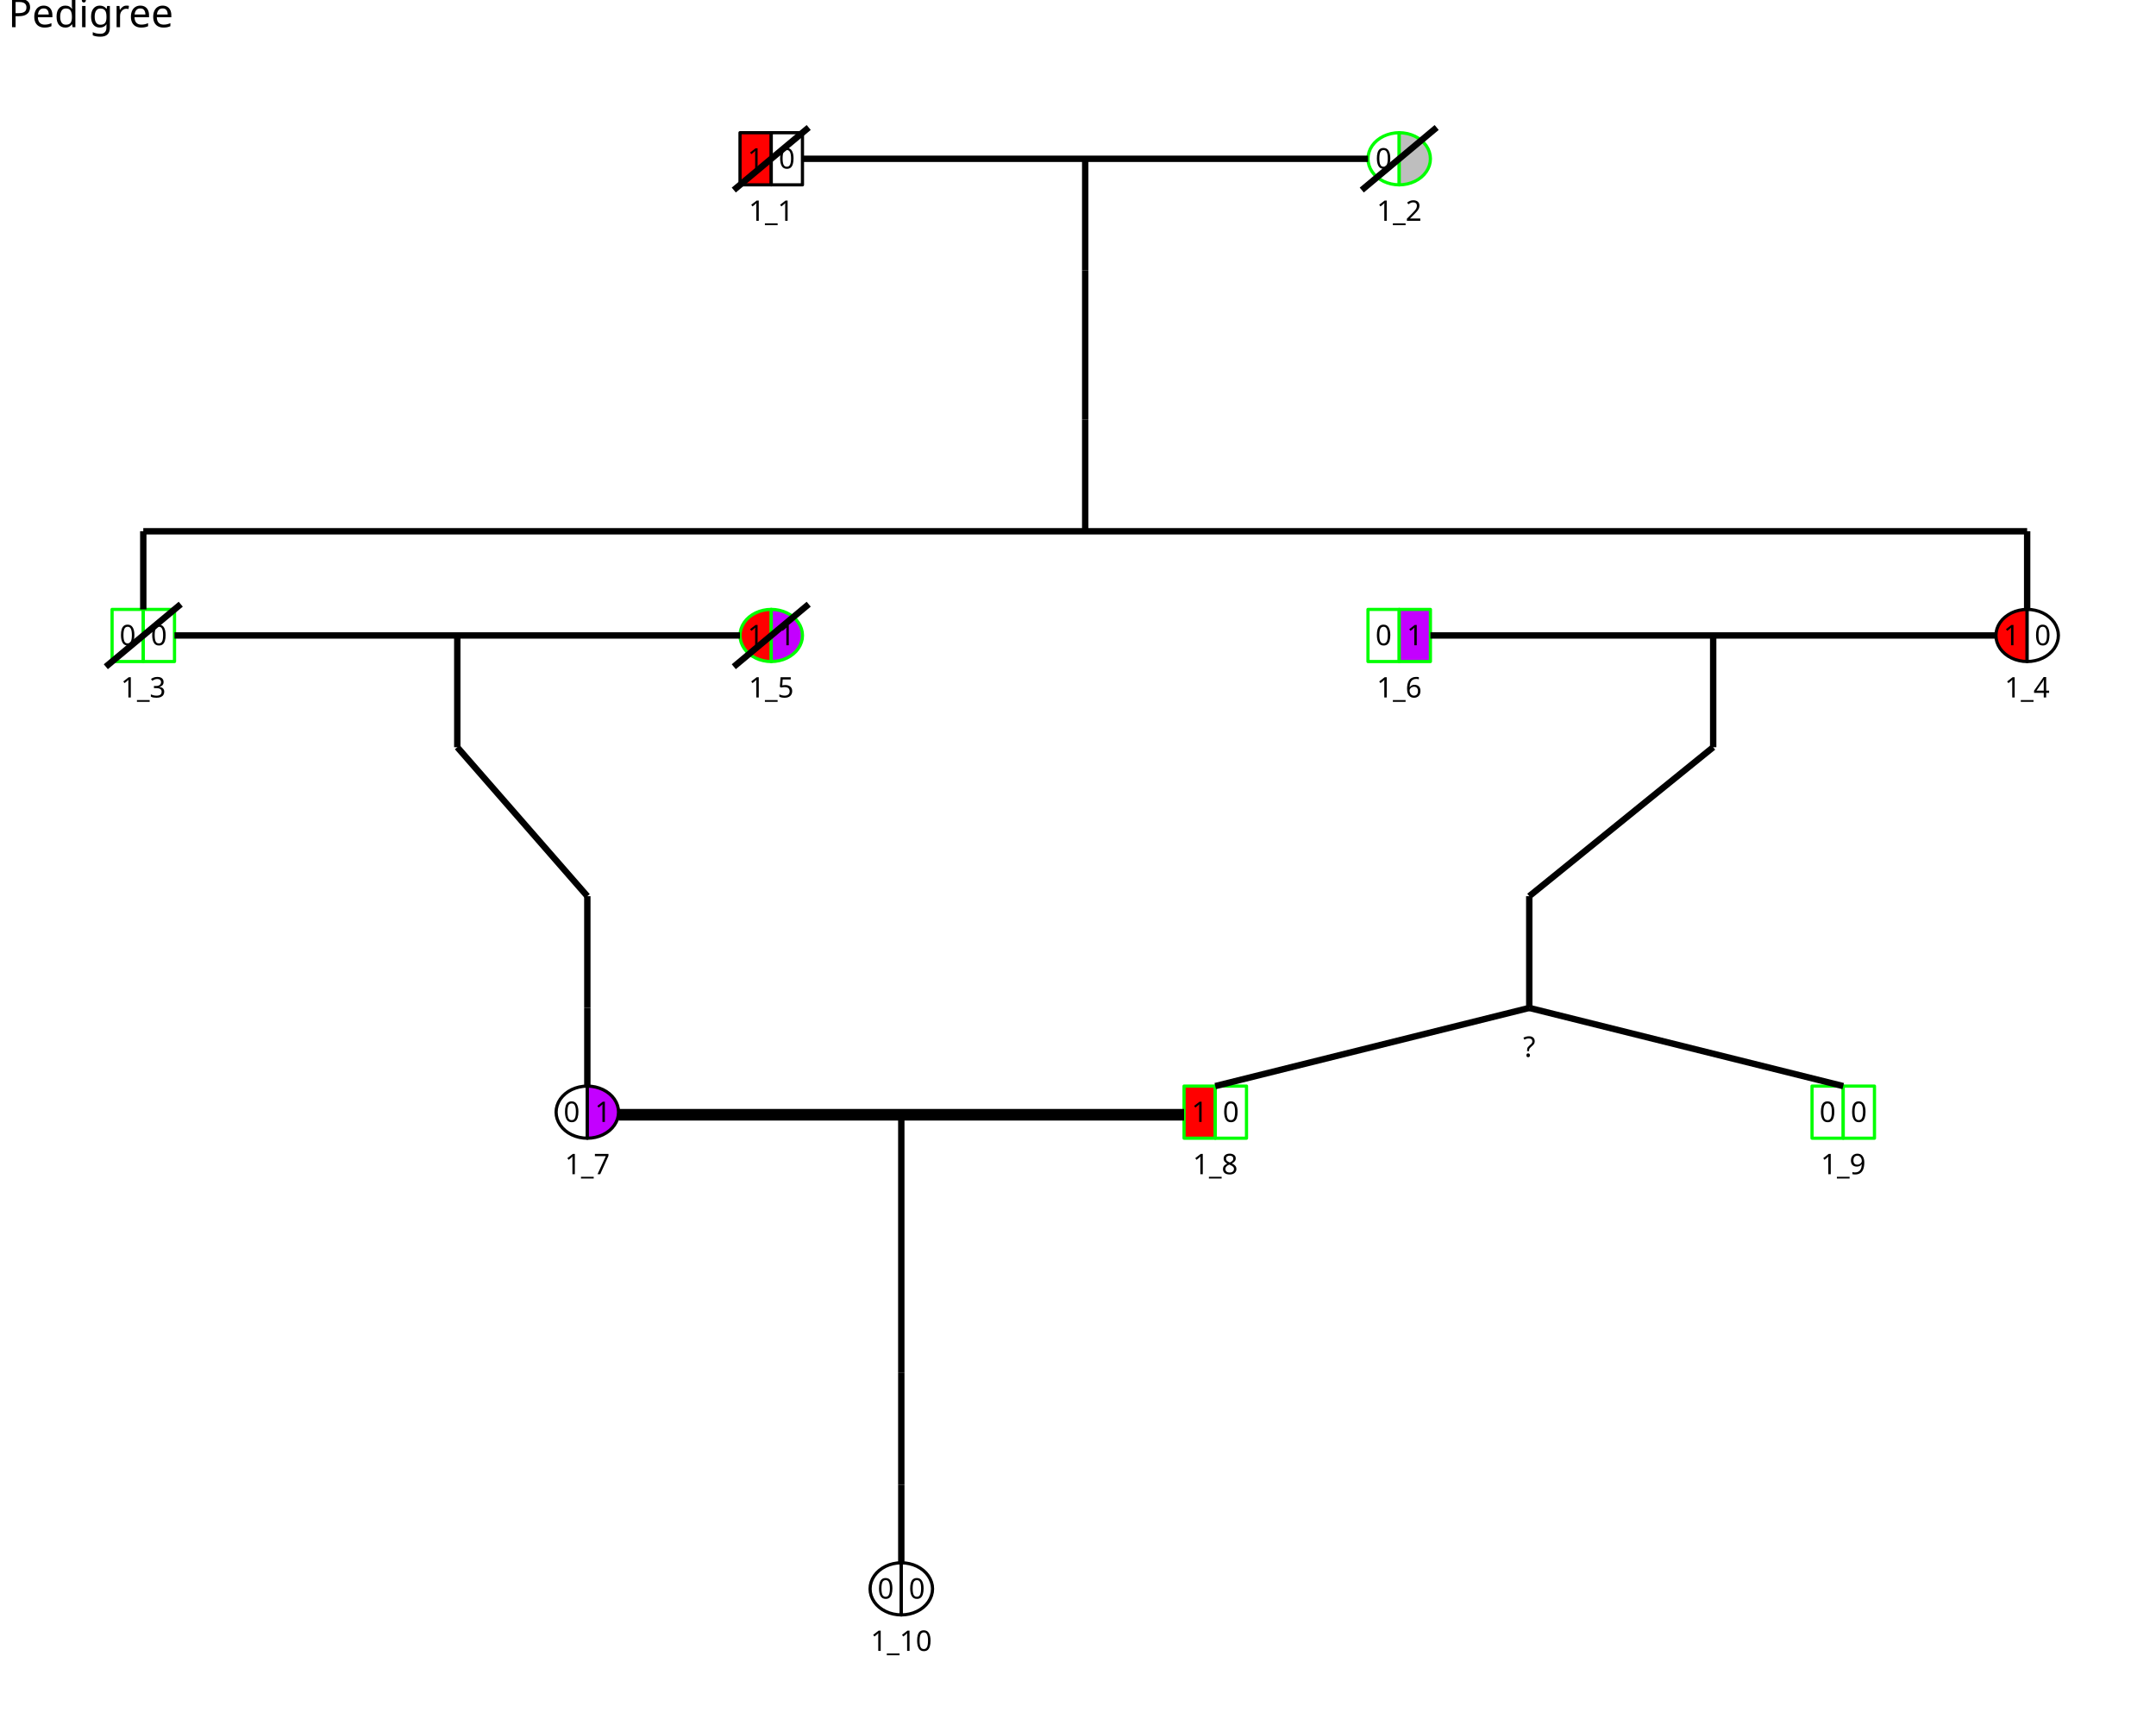
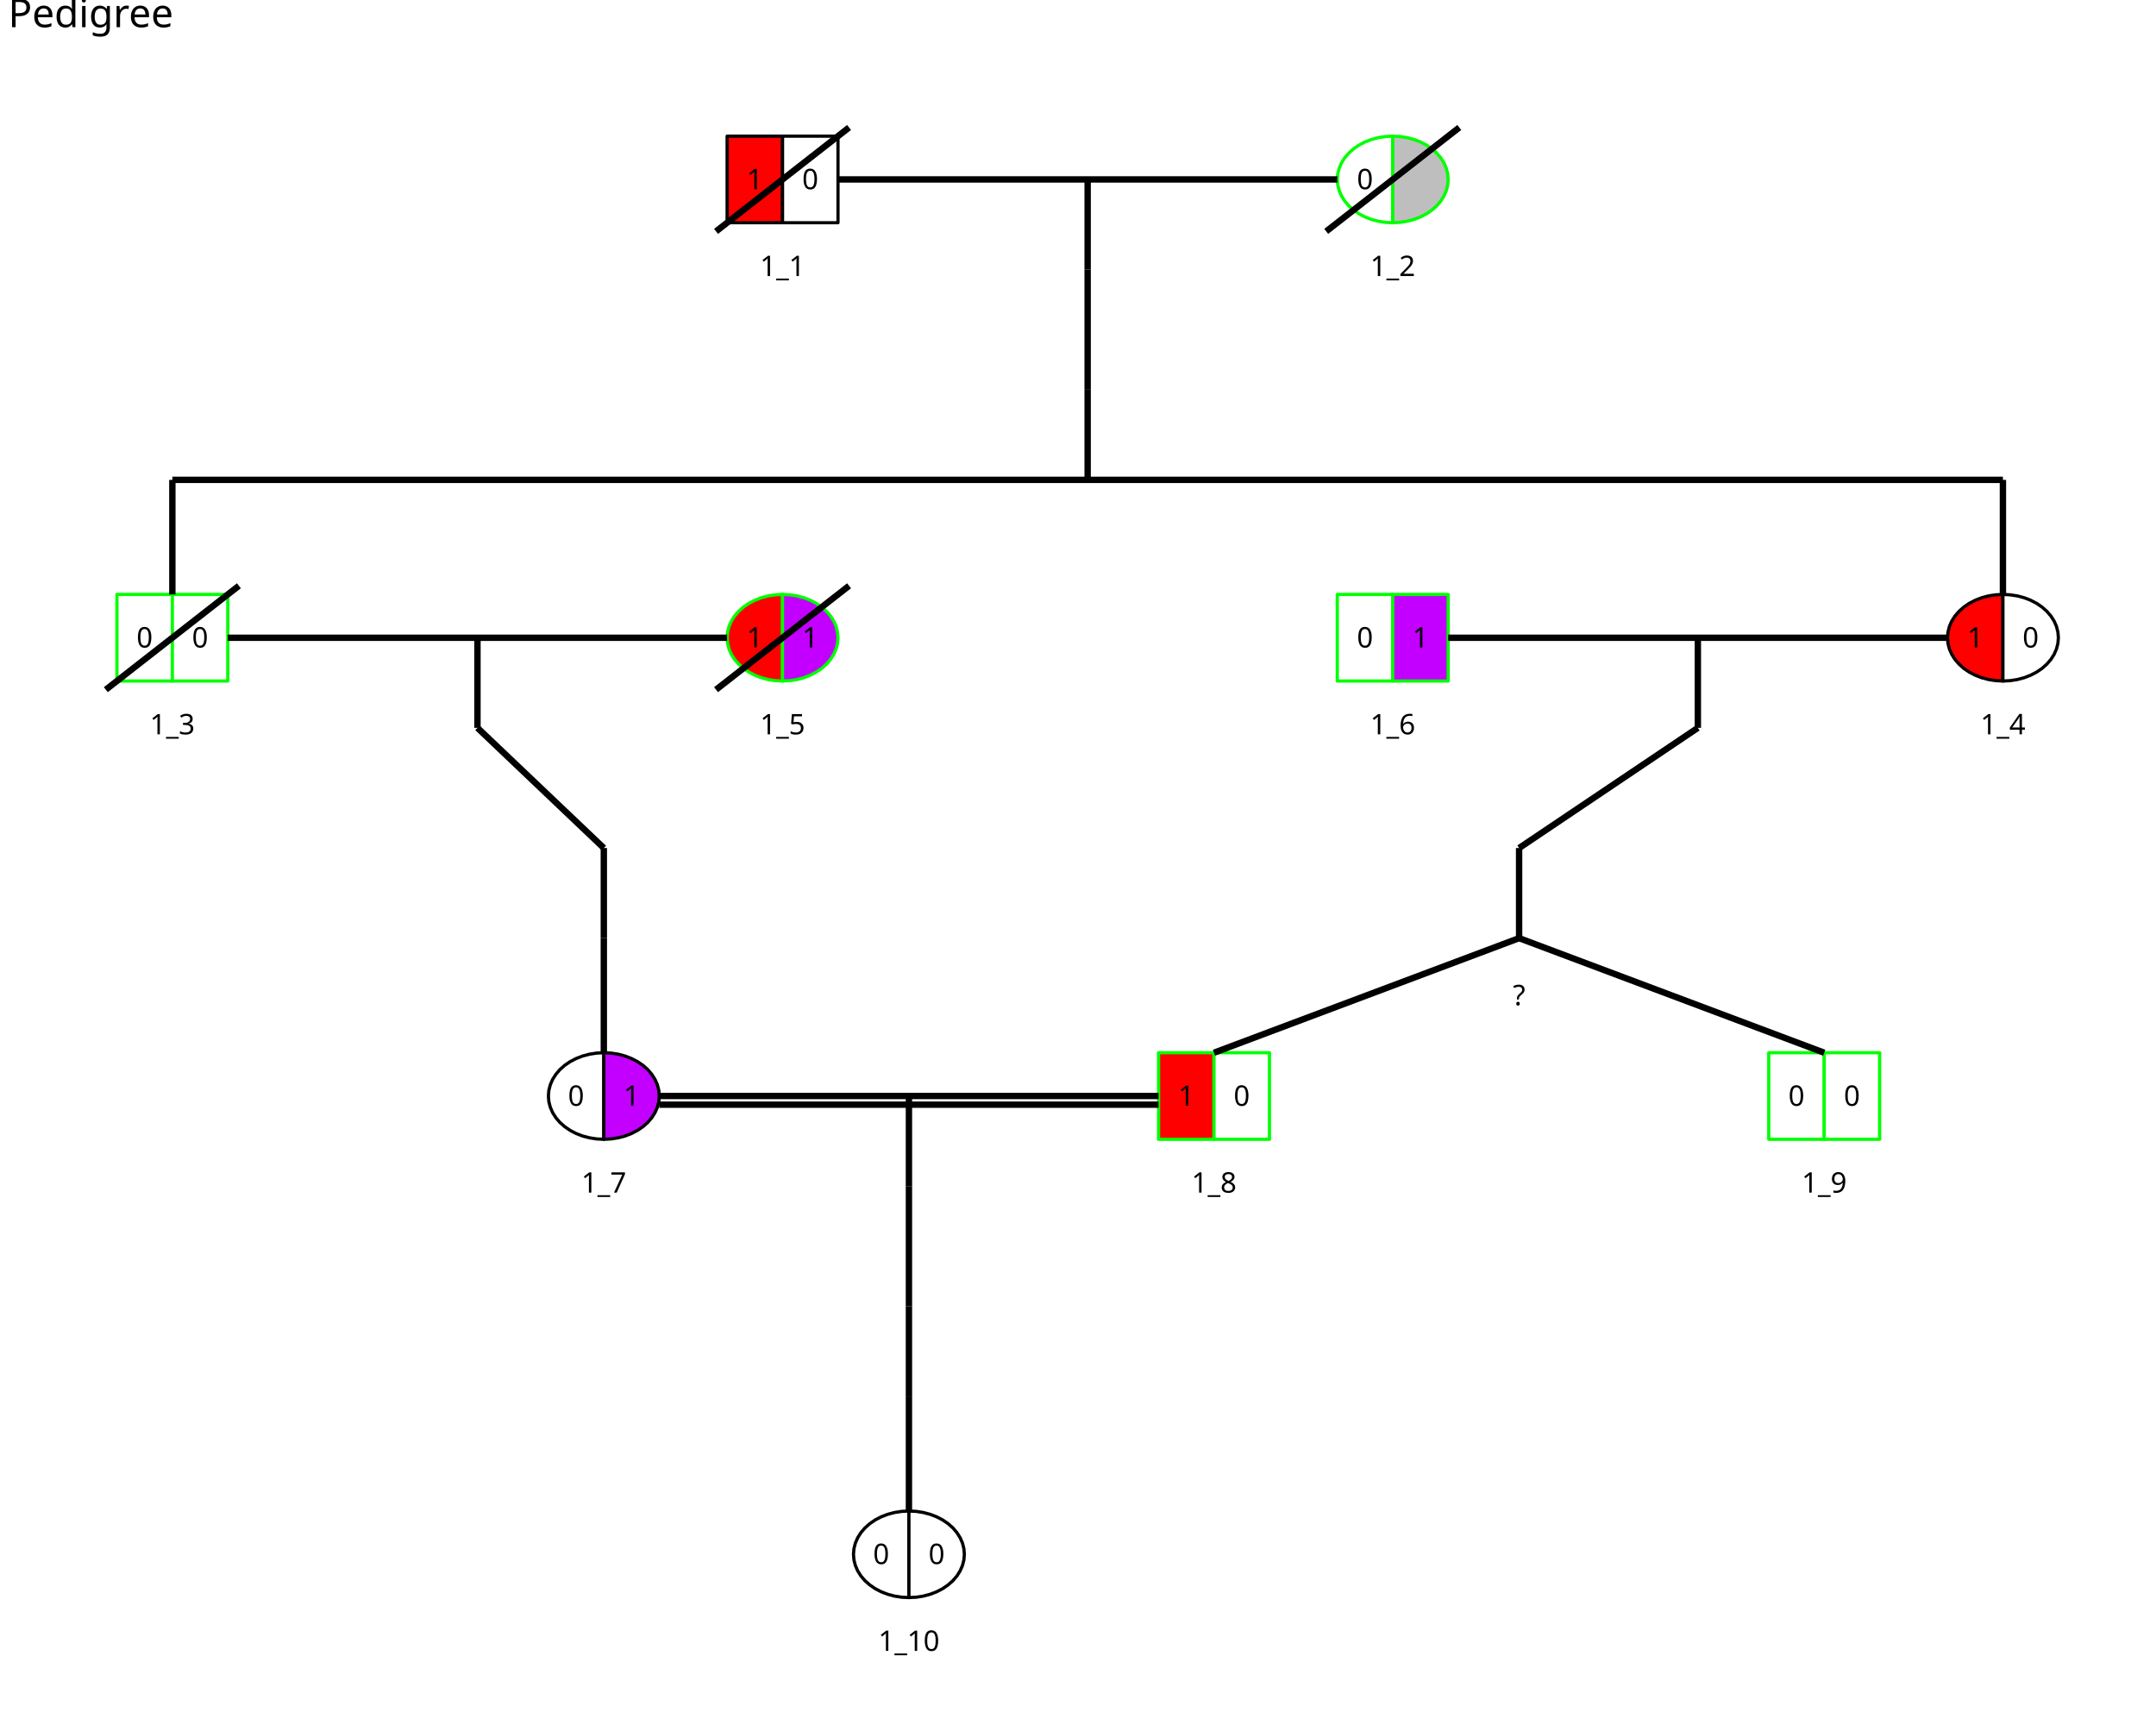
<svg xmlns="http://www.w3.org/2000/svg" class="svglite" data-engine-version="2.0" width="720.00pt" height="576.00pt" viewBox="0 0 720.00 576.00">
  <defs>
    <style type="text/css">
    .svglite line, .svglite polyline, .svglite polygon, .svglite path, .svglite rect, .svglite circle {
      fill: none;
      stroke: #000000;
      stroke-linecap: round;
      stroke-linejoin: round;
      stroke-miterlimit: 10.00;
    }
  </style>
  </defs>
  <rect width="100%" height="100%" style="stroke: none; fill: #FFFFFF;" />
  <defs>
    <clipPath id="cpMC4wMHw3MjAuMDB8MC4wMHw1NzYuMDA=">
      <rect x="0.00" y="0.00" width="720.00" height="576.00" />
    </clipPath>
  </defs>
  <g clip-path="url(#cpMC4wMHw3MjAuMDB8MC4wMHw1NzYuMDA=)">
    <rect x="0.00" y="0.00" width="720.00" height="576.00" style="stroke-width: 1.07; stroke: #FFFFFF; fill: #FFFFFF;" />
  </g>
  <defs>
    <clipPath id="cpMi43NHw3MjAuMDB8MTcuMzB8NTczLjI2">
      <rect x="2.74" y="17.30" width="717.26" height="555.96" />
    </clipPath>
  </defs>
  <g clip-path="url(#cpMi43NHw3MjAuMDB8MTcuMzB8NTczLjI2)">
    <rect x="2.74" y="17.30" width="717.26" height="555.96" style="stroke-width: 1.07; stroke: none;" />
-     <polygon points="257.56,53.02 257.56,44.31 247.13,44.31 247.13,61.72 257.56,61.72 " style="stroke-width: 1.07; stroke-linecap: butt; fill: #FF0000;" />
-     <polygon points="47.85,212.19 47.85,203.49 37.43,203.49 37.43,220.89 47.85,220.89 " style="stroke-width: 1.07; stroke: #00FF00; stroke-linecap: butt; fill: #FFFFFF;" />
-     <polygon points="196.14,371.36 196.14,362.66 194.78,362.74 193.44,362.96 192.15,363.33 190.92,363.83 189.79,364.46 188.77,365.21 187.87,366.07 187.11,367.01 186.51,368.03 186.07,369.11 185.80,370.23 185.71,371.36 185.80,372.50 186.07,373.62 186.51,374.69 187.11,375.71 187.87,376.66 188.77,377.52 189.79,378.27 190.92,378.90 192.15,379.40 193.44,379.77 194.78,379.99 196.14,380.06 " style="stroke-width: 1.07; stroke-linecap: butt; fill: #FFFFFF;" />
-     <polygon points="300.99,530.54 300.99,521.84 299.63,521.91 298.29,522.14 297.00,522.50 295.78,523.00 294.64,523.64 293.62,524.39 292.72,525.24 291.96,526.19 291.36,527.21 290.92,528.29 290.65,529.40 290.57,530.54 290.65,531.67 290.92,532.79 291.36,533.87 291.96,534.89 292.72,535.84 293.62,536.69 294.64,537.44 295.78,538.07 297.00,538.58 298.29,538.94 299.63,539.16 300.99,539.24 " style="stroke-width: 1.07; stroke-linecap: butt; fill: #FFFFFF;" />
-     <polygon points="467.27,53.02 467.27,44.31 465.90,44.39 464.57,44.61 463.28,44.98 462.05,45.48 460.92,46.11 459.89,46.86 458.99,47.72 458.24,48.66 457.63,49.69 457.20,50.76 456.93,51.88 456.84,53.02 456.93,54.15 457.20,55.27 457.63,56.34 458.24,57.37 458.99,58.31 459.89,59.17 460.92,59.92 462.05,60.55 463.28,61.05 464.57,61.42 465.90,61.64 467.27,61.72 " style="stroke-width: 1.07; stroke: #00FF00; stroke-linecap: butt; fill: #FFFFFF;" />
-     <polygon points="257.56,212.19 257.56,203.49 256.20,203.56 254.86,203.79 253.57,204.15 252.35,204.66 251.21,205.29 250.19,206.04 249.29,206.89 248.53,207.84 247.93,208.86 247.49,209.94 247.22,211.05 247.13,212.19 247.22,213.33 247.49,214.44 247.93,215.52 248.53,216.54 249.29,217.49 250.19,218.34 251.21,219.09 252.35,219.72 253.57,220.23 254.86,220.59 256.20,220.82 257.56,220.89 " style="stroke-width: 1.07; stroke: #00FF00; stroke-linecap: butt; fill: #FF0000;" />
-     <polygon points="405.84,371.36 405.84,362.66 395.42,362.66 395.42,380.06 405.84,380.06 " style="stroke-width: 1.07; stroke: #00FF00; stroke-linecap: butt; fill: #FF0000;" />
-     <polygon points="467.27,212.19 467.27,203.49 456.84,203.49 456.84,220.89 467.27,220.89 " style="stroke-width: 1.07; stroke: #00FF00; stroke-linecap: butt; fill: #FFFFFF;" />
-     <polygon points="615.55,371.36 615.55,362.66 605.13,362.66 605.13,380.06 615.55,380.06 " style="stroke-width: 1.07; stroke: #00FF00; stroke-linecap: butt; fill: #FFFFFF;" />
-     <polygon points="676.97,212.19 676.97,203.49 675.61,203.56 674.27,203.79 672.98,204.15 671.76,204.66 670.63,205.29 669.60,206.04 668.70,206.89 667.94,207.84 667.34,208.86 666.90,209.94 666.64,211.05 666.55,212.19 666.64,213.33 666.90,214.44 667.34,215.52 667.94,216.54 668.70,217.49 669.60,218.34 670.63,219.09 671.76,219.72 672.98,220.23 674.27,220.59 675.61,220.82 676.97,220.89 " style="stroke-width: 1.07; stroke-linecap: butt; fill: #FF0000;" />
-     <polygon points="257.56,53.02 257.56,61.72 267.98,61.72 267.98,44.31 257.56,44.31 " style="stroke-width: 1.07; stroke-linecap: butt; fill: #FFFFFF;" />
-     <polygon points="47.85,212.19 47.85,220.89 58.28,220.89 58.28,203.49 47.85,203.49 " style="stroke-width: 1.07; stroke: #00FF00; stroke-linecap: butt; fill: #FFFFFF;" />
-     <polygon points="196.14,371.36 196.14,380.06 197.50,379.99 198.84,379.77 200.13,379.40 201.35,378.90 202.48,378.27 203.51,377.52 204.41,376.66 205.17,375.71 205.77,374.69 206.21,373.62 206.47,372.50 206.56,371.36 206.47,370.23 206.21,369.11 205.77,368.03 205.17,367.01 204.41,366.07 203.51,365.21 202.48,364.46 201.35,363.83 200.13,363.33 198.84,362.96 197.50,362.74 196.14,362.66 " style="stroke-width: 1.07; stroke-linecap: butt; fill: #C300FF;" />
-     <polygon points="300.99,530.54 300.99,539.24 302.35,539.16 303.69,538.94 304.98,538.58 306.20,538.07 307.34,537.44 308.36,536.69 309.26,535.84 310.02,534.89 310.62,533.87 311.06,532.79 311.33,531.67 311.42,530.54 311.33,529.40 311.06,528.29 310.62,527.21 310.02,526.19 309.26,525.24 308.36,524.39 307.34,523.64 306.20,523.00 304.98,522.50 303.69,522.14 302.35,521.91 300.99,521.84 " style="stroke-width: 1.07; stroke-linecap: butt; fill: #FFFFFF;" />
-     <polygon points="467.27,53.02 467.27,61.72 468.63,61.64 469.96,61.42 471.26,61.05 472.48,60.55 473.61,59.92 474.64,59.17 475.54,58.31 476.29,57.37 476.90,56.34 477.34,55.27 477.60,54.15 477.69,53.02 477.60,51.88 477.34,50.76 476.90,49.69 476.29,48.66 475.54,47.72 474.64,46.86 473.61,46.11 472.48,45.48 471.26,44.98 469.96,44.61 468.63,44.39 467.27,44.31 " style="stroke-width: 1.07; stroke: #00FF00; stroke-linecap: butt; fill: #BEBEBE;" />
-     <polygon points="257.56,212.19 257.56,220.89 258.92,220.82 260.26,220.59 261.55,220.23 262.77,219.72 263.91,219.09 264.93,218.34 265.83,217.49 266.59,216.54 267.19,215.52 267.63,214.44 267.90,213.33 267.98,212.19 267.90,211.05 267.63,209.94 267.19,208.86 266.59,207.84 265.83,206.89 264.93,206.04 263.91,205.29 262.77,204.66 261.55,204.15 260.26,203.79 258.92,203.56 257.56,203.49 " style="stroke-width: 1.07; stroke: #00FF00; stroke-linecap: butt; fill: #C300FF;" />
-     <polygon points="405.84,371.36 405.84,380.06 416.27,380.06 416.27,362.66 405.84,362.66 " style="stroke-width: 1.07; stroke: #00FF00; stroke-linecap: butt; fill: #FFFFFF;" />
-     <polygon points="467.27,212.19 467.27,220.89 477.69,220.89 477.69,203.49 467.27,203.49 " style="stroke-width: 1.07; stroke: #00FF00; stroke-linecap: butt; fill: #C300FF;" />
-     <polygon points="615.55,371.36 615.55,380.06 625.98,380.06 625.98,362.66 615.55,362.66 " style="stroke-width: 1.07; stroke: #00FF00; stroke-linecap: butt; fill: #FFFFFF;" />
-     <polygon points="676.97,212.19 676.97,220.89 678.33,220.82 679.67,220.59 680.96,220.23 682.18,219.72 683.32,219.09 684.34,218.34 685.24,217.49 686.00,216.54 686.60,215.52 687.04,214.44 687.31,213.33 687.40,212.19 687.31,211.05 687.04,209.94 686.60,208.86 686.00,207.84 685.24,206.89 684.34,206.04 683.32,205.29 682.18,204.66 680.96,204.15 679.67,203.79 678.33,203.56 676.97,203.49 " style="stroke-width: 1.07; stroke-linecap: butt; fill: #FFFFFF;" />
-     <text x="252.35" y="56.28" text-anchor="middle" style="font-size: 9.48px; font-family: sans;" textLength="5.28px" lengthAdjust="spacingAndGlyphs">1</text>
-     <text x="42.64" y="215.45" text-anchor="middle" style="font-size: 9.48px; font-family: sans;" textLength="5.28px" lengthAdjust="spacingAndGlyphs">0</text>
-     <text x="190.92" y="374.63" text-anchor="middle" style="font-size: 9.48px; font-family: sans;" textLength="5.28px" lengthAdjust="spacingAndGlyphs">0</text>
-     <text x="295.78" y="533.80" text-anchor="middle" style="font-size: 9.48px; font-family: sans;" textLength="5.28px" lengthAdjust="spacingAndGlyphs">0</text>
-     <text x="462.05" y="56.28" text-anchor="middle" style="font-size: 9.48px; font-family: sans;" textLength="5.28px" lengthAdjust="spacingAndGlyphs">0</text>
-     <text x="252.35" y="215.45" text-anchor="middle" style="font-size: 9.48px; font-family: sans;" textLength="5.28px" lengthAdjust="spacingAndGlyphs">1</text>
-     <text x="400.63" y="374.63" text-anchor="middle" style="font-size: 9.48px; font-family: sans;" textLength="5.28px" lengthAdjust="spacingAndGlyphs">1</text>
-     <text x="462.05" y="215.45" text-anchor="middle" style="font-size: 9.48px; font-family: sans;" textLength="5.28px" lengthAdjust="spacingAndGlyphs">0</text>
-     <text x="610.34" y="374.63" text-anchor="middle" style="font-size: 9.48px; font-family: sans;" textLength="5.28px" lengthAdjust="spacingAndGlyphs">0</text>
-     <text x="671.76" y="215.45" text-anchor="middle" style="font-size: 9.48px; font-family: sans;" textLength="5.28px" lengthAdjust="spacingAndGlyphs">1</text>
-     <text x="262.77" y="56.28" text-anchor="middle" style="font-size: 9.48px; font-family: sans;" textLength="5.28px" lengthAdjust="spacingAndGlyphs">0</text>
-     <text x="53.07" y="215.45" text-anchor="middle" style="font-size: 9.48px; font-family: sans;" textLength="5.28px" lengthAdjust="spacingAndGlyphs">0</text>
-     <text x="201.35" y="374.63" text-anchor="middle" style="font-size: 9.48px; font-family: sans;" textLength="5.28px" lengthAdjust="spacingAndGlyphs">1</text>
-     <text x="306.20" y="533.80" text-anchor="middle" style="font-size: 9.48px; font-family: sans;" textLength="5.28px" lengthAdjust="spacingAndGlyphs">0</text>
-     <text x="262.77" y="215.45" text-anchor="middle" style="font-size: 9.48px; font-family: sans;" textLength="5.28px" lengthAdjust="spacingAndGlyphs">1</text>
-     <text x="411.06" y="374.63" text-anchor="middle" style="font-size: 9.48px; font-family: sans;" textLength="5.28px" lengthAdjust="spacingAndGlyphs">0</text>
-     <text x="472.48" y="215.45" text-anchor="middle" style="font-size: 9.48px; font-family: sans;" textLength="5.28px" lengthAdjust="spacingAndGlyphs">1</text>
-     <text x="620.76" y="374.63" text-anchor="middle" style="font-size: 9.48px; font-family: sans;" textLength="5.28px" lengthAdjust="spacingAndGlyphs">0</text>
-     <text x="682.18" y="215.45" text-anchor="middle" style="font-size: 9.48px; font-family: sans;" textLength="5.28px" lengthAdjust="spacingAndGlyphs">0</text>
-     <text x="257.56" y="73.73" text-anchor="middle" style="font-size: 9.48px; font-family: sans;" textLength="15.83px" lengthAdjust="spacingAndGlyphs">1_1</text>
-     <text x="47.85" y="232.90" text-anchor="middle" style="font-size: 9.48px; font-family: sans;" textLength="15.83px" lengthAdjust="spacingAndGlyphs">1_3</text>
-     <text x="196.14" y="392.08" text-anchor="middle" style="font-size: 9.48px; font-family: sans;" textLength="15.83px" lengthAdjust="spacingAndGlyphs">1_7</text>
-     <text x="300.99" y="551.25" text-anchor="middle" style="font-size: 9.48px; font-family: sans;" textLength="21.10px" lengthAdjust="spacingAndGlyphs">1_10</text>
-     <text x="467.27" y="73.73" text-anchor="middle" style="font-size: 9.48px; font-family: sans;" textLength="15.83px" lengthAdjust="spacingAndGlyphs">1_2</text>
-     <text x="257.56" y="232.90" text-anchor="middle" style="font-size: 9.48px; font-family: sans;" textLength="15.83px" lengthAdjust="spacingAndGlyphs">1_5</text>
-     <text x="405.84" y="392.08" text-anchor="middle" style="font-size: 9.48px; font-family: sans;" textLength="15.83px" lengthAdjust="spacingAndGlyphs">1_8</text>
-     <text x="467.27" y="232.90" text-anchor="middle" style="font-size: 9.48px; font-family: sans;" textLength="15.83px" lengthAdjust="spacingAndGlyphs">1_6</text>
-     <text x="615.55" y="392.08" text-anchor="middle" style="font-size: 9.48px; font-family: sans;" textLength="15.83px" lengthAdjust="spacingAndGlyphs">1_9</text>
-     <text x="676.97" y="232.90" text-anchor="middle" style="font-size: 9.48px; font-family: sans;" textLength="15.83px" lengthAdjust="spacingAndGlyphs">1_4</text>
-     <text x="510.70" y="352.88" text-anchor="middle" style="font-size: 9.48px; font-family: sans;" textLength="5.28px" lengthAdjust="spacingAndGlyphs">?</text>
-     <line x1="245.05" y1="63.46" x2="270.07" y2="42.57" style="stroke-width: 2.13; stroke-linecap: butt;" />
-     <line x1="35.34" y1="222.63" x2="60.36" y2="201.75" style="stroke-width: 2.13; stroke-linecap: butt;" />
-     <line x1="454.76" y1="63.46" x2="479.78" y2="42.57" style="stroke-width: 2.13; stroke-linecap: butt;" />
-     <line x1="245.05" y1="222.63" x2="270.07" y2="201.75" style="stroke-width: 2.13; stroke-linecap: butt;" />
-     <line x1="267.98" y1="53.02" x2="456.84" y2="53.02" style="stroke-width: 2.13; stroke-linecap: butt;" />
-     <line x1="58.28" y1="212.19" x2="247.13" y2="212.19" style="stroke-width: 2.13; stroke-linecap: butt;" />
-     <line x1="206.56" y1="371.36" x2="395.42" y2="371.36" style="stroke-width: 2.13; stroke-linecap: butt;" />
-     <line x1="477.69" y1="212.19" x2="666.55" y2="212.19" style="stroke-width: 2.13; stroke-linecap: butt;" />
-     <line x1="206.56" y1="373.10" x2="395.42" y2="373.10" style="stroke-width: 2.13; stroke-linecap: butt;" />
-     <line x1="47.85" y1="203.49" x2="47.85" y2="177.39" style="stroke-width: 2.13; stroke-linecap: butt;" />
-     <line x1="676.97" y1="203.49" x2="676.97" y2="177.39" style="stroke-width: 2.13; stroke-linecap: butt;" />
-     <line x1="47.85" y1="177.39" x2="676.97" y2="177.39" style="stroke-width: 2.13; stroke-linecap: butt;" />
-     <line x1="362.41" y1="177.39" x2="362.41" y2="140.08" style="stroke-width: 2.13; stroke-linecap: butt;" />
-     <line x1="362.41" y1="140.08" x2="362.41" y2="90.33" style="stroke-width: 2.13; stroke-linecap: butt;" />
-     <line x1="362.41" y1="90.33" x2="362.41" y2="53.02" style="stroke-width: 2.13; stroke-linecap: butt;" />
-     <line x1="196.14" y1="362.66" x2="196.14" y2="336.56" style="stroke-width: 2.13; stroke-linecap: butt;" />
-     <line x1="196.14" y1="336.56" x2="196.14" y2="336.56" style="stroke-width: 2.13; stroke-linecap: butt;" />
-     <line x1="196.14" y1="336.56" x2="196.14" y2="299.25" style="stroke-width: 2.13; stroke-linecap: butt;" />
-     <line x1="196.14" y1="299.25" x2="152.71" y2="249.50" style="stroke-width: 2.13; stroke-linecap: butt;" />
-     <line x1="152.71" y1="249.50" x2="152.71" y2="212.19" style="stroke-width: 2.13; stroke-linecap: butt;" />
-     <line x1="405.84" y1="362.66" x2="510.70" y2="336.56" style="stroke-width: 2.13; stroke-linecap: butt;" />
-     <line x1="615.55" y1="362.66" x2="510.70" y2="336.56" style="stroke-width: 2.13; stroke-linecap: butt;" />
-     <line x1="510.70" y1="336.56" x2="510.70" y2="336.56" style="stroke-width: 2.13; stroke-linecap: butt;" />
-     <line x1="510.70" y1="336.56" x2="510.70" y2="299.25" style="stroke-width: 2.13; stroke-linecap: butt;" />
-     <line x1="510.70" y1="299.25" x2="572.12" y2="249.50" style="stroke-width: 2.13; stroke-linecap: butt;" />
-     <line x1="572.12" y1="249.50" x2="572.12" y2="212.19" style="stroke-width: 2.13; stroke-linecap: butt;" />
-     <line x1="300.99" y1="521.84" x2="300.99" y2="495.74" style="stroke-width: 2.13; stroke-linecap: butt;" />
-     <line x1="300.99" y1="495.74" x2="300.99" y2="495.74" style="stroke-width: 2.13; stroke-linecap: butt;" />
-     <line x1="300.99" y1="495.74" x2="300.99" y2="458.43" style="stroke-width: 2.13; stroke-linecap: butt;" />
-     <line x1="300.99" y1="458.43" x2="300.99" y2="408.68" style="stroke-width: 2.13; stroke-linecap: butt;" />
-     <line x1="300.99" y1="408.68" x2="300.99" y2="371.36" style="stroke-width: 2.13; stroke-linecap: butt;" />
+     <polygon points="261.33,59.92 261.33,45.47 242.82,45.47 242.82,74.37 261.33,74.37 " style="stroke-width: 1.07; stroke-linecap: butt; fill: #FF0000;" />
+     <polygon points="57.56,212.95 57.56,198.49 39.05,198.49 39.05,227.40 57.56,227.40 " style="stroke-width: 1.07; stroke: #00FF00; stroke-linecap: butt; fill: #FFFFFF;" />
+     <polygon points="201.65,365.97 201.65,351.52 199.23,351.64 196.86,352.01 194.56,352.62 192.39,353.46 190.38,354.51 188.56,355.75 186.96,357.17 185.62,358.75 184.54,360.44 183.77,362.23 183.29,364.09 183.14,365.97 183.29,367.86 183.77,369.71 184.54,371.50 185.62,373.20 186.96,374.77 188.56,376.19 190.38,377.44 192.39,378.49 194.56,379.33 196.86,379.93 199.23,380.30 201.65,380.43 " style="stroke-width: 1.07; stroke-linecap: butt; fill: #FFFFFF;" />
+     <polygon points="303.54,519.00 303.54,504.55 301.12,504.67 298.75,505.04 296.45,505.65 294.28,506.48 292.27,507.53 290.45,508.78 288.85,510.20 287.50,511.77 286.43,513.47 285.65,515.26 285.18,517.11 285.02,519.00 285.18,520.89 285.65,522.74 286.43,524.53 287.50,526.23 288.85,527.80 290.45,529.22 292.27,530.47 294.28,531.52 296.45,532.35 298.75,532.96 301.12,533.33 303.54,533.45 " style="stroke-width: 1.07; stroke-linecap: butt; fill: #FFFFFF;" />
+     <polygon points="465.11,59.92 465.11,45.47 462.69,45.59 460.32,45.96 458.02,46.57 455.85,47.40 453.84,48.45 452.02,49.70 450.42,51.12 449.07,52.69 448.00,54.39 447.23,56.18 446.75,58.03 446.59,59.92 446.75,61.81 447.23,63.66 448.00,65.45 449.07,67.15 450.42,68.72 452.02,70.14 453.84,71.39 455.85,72.44 458.02,73.27 460.32,73.88 462.69,74.25 465.11,74.37 " style="stroke-width: 1.07; stroke: #00FF00; stroke-linecap: butt; fill: #FFFFFF;" />
+     <polygon points="261.33,212.95 261.33,198.49 258.92,198.62 256.54,198.98 254.25,199.59 252.08,200.43 250.06,201.48 248.24,202.73 246.65,204.15 245.30,205.72 244.23,207.41 243.45,209.20 242.98,211.06 242.82,212.95 242.98,214.83 243.45,216.69 244.23,218.48 245.30,220.17 246.65,221.74 248.24,223.17 250.06,224.41 252.08,225.46 254.25,226.30 256.54,226.91 258.92,227.28 261.33,227.40 " style="stroke-width: 1.07; stroke: #00FF00; stroke-linecap: butt; fill: #FF0000;" />
+     <polygon points="405.42,365.97 405.42,351.52 386.91,351.52 386.91,380.43 405.42,380.43 " style="stroke-width: 1.07; stroke: #00FF00; stroke-linecap: butt; fill: #FF0000;" />
+     <polygon points="465.11,212.95 465.11,198.49 446.59,198.49 446.59,227.40 465.11,227.40 " style="stroke-width: 1.07; stroke: #00FF00; stroke-linecap: butt; fill: #FFFFFF;" />
+     <polygon points="609.20,365.97 609.20,351.52 590.68,351.52 590.68,380.43 609.20,380.43 " style="stroke-width: 1.07; stroke: #00FF00; stroke-linecap: butt; fill: #FFFFFF;" />
+     <polygon points="668.88,212.95 668.88,198.49 666.47,198.62 664.09,198.98 661.80,199.59 659.63,200.43 657.61,201.48 655.79,202.73 654.20,204.15 652.85,205.72 651.78,207.41 651.00,209.20 650.53,211.06 650.37,212.95 650.53,214.83 651.00,216.69 651.78,218.48 652.85,220.17 654.20,221.74 655.79,223.17 657.61,224.41 659.63,225.46 661.80,226.30 664.09,226.91 666.47,227.28 668.88,227.40 " style="stroke-width: 1.07; stroke-linecap: butt; fill: #FF0000;" />
+     <polygon points="261.33,59.92 261.33,74.37 279.85,74.37 279.85,45.47 261.33,45.47 " style="stroke-width: 1.07; stroke-linecap: butt; fill: #FFFFFF;" />
+     <polygon points="57.56,212.95 57.56,227.40 76.07,227.40 76.07,198.49 57.56,198.49 " style="stroke-width: 1.07; stroke: #00FF00; stroke-linecap: butt; fill: #FFFFFF;" />
+     <polygon points="201.65,365.97 201.65,380.43 204.07,380.30 206.44,379.93 208.73,379.33 210.91,378.49 212.92,377.44 214.74,376.19 216.34,374.77 217.68,373.20 218.75,371.50 219.53,369.71 220.01,367.86 220.16,365.97 220.01,364.09 219.53,362.23 218.75,360.44 217.68,358.75 216.34,357.17 214.74,355.75 212.92,354.51 210.91,353.46 208.73,352.62 206.44,352.01 204.07,351.64 201.65,351.52 " style="stroke-width: 1.07; stroke-linecap: butt; fill: #C300FF;" />
+     <polygon points="303.54,519.00 303.54,533.45 305.95,533.33 308.33,532.96 310.62,532.35 312.79,531.52 314.81,530.47 316.63,529.22 318.23,527.80 319.57,526.23 320.64,524.53 321.42,522.74 321.89,520.89 322.05,519.00 321.89,517.11 321.42,515.26 320.64,513.47 319.57,511.77 318.23,510.20 316.63,508.78 314.81,507.53 312.79,506.48 310.62,505.65 308.33,505.04 305.95,504.67 303.54,504.55 " style="stroke-width: 1.07; stroke-linecap: butt; fill: #FFFFFF;" />
+     <polygon points="465.11,59.92 465.11,74.37 467.53,74.25 469.90,73.88 472.19,73.27 474.37,72.44 476.38,71.39 478.20,70.14 479.80,68.72 481.14,67.15 482.21,65.45 482.99,63.66 483.46,61.81 483.62,59.92 483.46,58.03 482.99,56.18 482.21,54.39 481.14,52.69 479.80,51.12 478.20,49.70 476.38,48.45 474.37,47.40 472.19,46.57 469.90,45.96 467.53,45.59 465.11,45.47 " style="stroke-width: 1.07; stroke: #00FF00; stroke-linecap: butt; fill: #BEBEBE;" />
+     <polygon points="261.33,212.95 261.33,227.40 263.75,227.28 266.13,226.91 268.42,226.30 270.59,225.46 272.60,224.41 274.43,223.17 276.02,221.74 277.37,220.17 278.44,218.48 279.22,216.69 279.69,214.83 279.85,212.95 279.69,211.06 279.22,209.20 278.44,207.41 277.37,205.72 276.02,204.15 274.43,202.73 272.60,201.48 270.59,200.43 268.42,199.59 266.13,198.98 263.75,198.62 261.33,198.49 " style="stroke-width: 1.07; stroke: #00FF00; stroke-linecap: butt; fill: #C300FF;" />
+     <polygon points="405.42,365.97 405.42,380.43 423.94,380.43 423.94,351.52 405.42,351.52 " style="stroke-width: 1.07; stroke: #00FF00; stroke-linecap: butt; fill: #FFFFFF;" />
+     <polygon points="465.11,212.95 465.11,227.40 483.62,227.40 483.62,198.49 465.11,198.49 " style="stroke-width: 1.07; stroke: #00FF00; stroke-linecap: butt; fill: #C300FF;" />
+     <polygon points="609.20,365.97 609.20,380.43 627.71,380.43 627.71,351.52 609.20,351.52 " style="stroke-width: 1.07; stroke: #00FF00; stroke-linecap: butt; fill: #FFFFFF;" />
+     <polygon points="668.88,212.95 668.88,227.40 671.30,227.28 673.67,226.91 675.97,226.30 678.14,225.46 680.15,224.41 681.97,223.17 683.57,221.74 684.92,220.17 685.99,218.48 686.77,216.69 687.24,214.83 687.40,212.95 687.24,211.06 686.77,209.20 685.99,207.41 684.92,205.72 683.57,204.15 681.97,202.73 680.15,201.48 678.14,200.43 675.97,199.59 673.67,198.98 671.30,198.62 668.88,198.49 " style="stroke-width: 1.07; stroke-linecap: butt; fill: #FFFFFF;" />
+     <text x="252.08" y="63.18" text-anchor="middle" style="font-size: 9.48px; font-family: sans;" textLength="5.28px" lengthAdjust="spacingAndGlyphs">1</text>
+     <text x="48.30" y="216.21" text-anchor="middle" style="font-size: 9.48px; font-family: sans;" textLength="5.28px" lengthAdjust="spacingAndGlyphs">0</text>
+     <text x="192.39" y="369.24" text-anchor="middle" style="font-size: 9.48px; font-family: sans;" textLength="5.28px" lengthAdjust="spacingAndGlyphs">0</text>
+     <text x="294.28" y="522.26" text-anchor="middle" style="font-size: 9.48px; font-family: sans;" textLength="5.28px" lengthAdjust="spacingAndGlyphs">0</text>
+     <text x="455.85" y="63.18" text-anchor="middle" style="font-size: 9.48px; font-family: sans;" textLength="5.28px" lengthAdjust="spacingAndGlyphs">0</text>
+     <text x="252.08" y="216.21" text-anchor="middle" style="font-size: 9.48px; font-family: sans;" textLength="5.28px" lengthAdjust="spacingAndGlyphs">1</text>
+     <text x="396.17" y="369.24" text-anchor="middle" style="font-size: 9.48px; font-family: sans;" textLength="5.28px" lengthAdjust="spacingAndGlyphs">1</text>
+     <text x="455.85" y="216.21" text-anchor="middle" style="font-size: 9.48px; font-family: sans;" textLength="5.28px" lengthAdjust="spacingAndGlyphs">0</text>
+     <text x="599.94" y="369.24" text-anchor="middle" style="font-size: 9.48px; font-family: sans;" textLength="5.28px" lengthAdjust="spacingAndGlyphs">0</text>
+     <text x="659.63" y="216.21" text-anchor="middle" style="font-size: 9.48px; font-family: sans;" textLength="5.28px" lengthAdjust="spacingAndGlyphs">1</text>
+     <text x="270.59" y="63.18" text-anchor="middle" style="font-size: 9.48px; font-family: sans;" textLength="5.28px" lengthAdjust="spacingAndGlyphs">0</text>
+     <text x="66.82" y="216.21" text-anchor="middle" style="font-size: 9.48px; font-family: sans;" textLength="5.28px" lengthAdjust="spacingAndGlyphs">0</text>
+     <text x="210.91" y="369.24" text-anchor="middle" style="font-size: 9.48px; font-family: sans;" textLength="5.28px" lengthAdjust="spacingAndGlyphs">1</text>
+     <text x="312.79" y="522.26" text-anchor="middle" style="font-size: 9.48px; font-family: sans;" textLength="5.28px" lengthAdjust="spacingAndGlyphs">0</text>
+     <text x="270.59" y="216.21" text-anchor="middle" style="font-size: 9.48px; font-family: sans;" textLength="5.28px" lengthAdjust="spacingAndGlyphs">1</text>
+     <text x="414.68" y="369.24" text-anchor="middle" style="font-size: 9.48px; font-family: sans;" textLength="5.28px" lengthAdjust="spacingAndGlyphs">0</text>
+     <text x="474.37" y="216.21" text-anchor="middle" style="font-size: 9.48px; font-family: sans;" textLength="5.28px" lengthAdjust="spacingAndGlyphs">1</text>
+     <text x="618.46" y="369.24" text-anchor="middle" style="font-size: 9.48px; font-family: sans;" textLength="5.28px" lengthAdjust="spacingAndGlyphs">0</text>
+     <text x="678.14" y="216.21" text-anchor="middle" style="font-size: 9.48px; font-family: sans;" textLength="5.28px" lengthAdjust="spacingAndGlyphs">0</text>
+     <text x="261.33" y="92.17" text-anchor="middle" style="font-size: 9.48px; font-family: sans;" textLength="15.83px" lengthAdjust="spacingAndGlyphs">1_1</text>
+     <text x="57.56" y="245.20" text-anchor="middle" style="font-size: 9.48px; font-family: sans;" textLength="15.83px" lengthAdjust="spacingAndGlyphs">1_3</text>
+     <text x="201.65" y="398.23" text-anchor="middle" style="font-size: 9.48px; font-family: sans;" textLength="15.83px" lengthAdjust="spacingAndGlyphs">1_7</text>
+     <text x="303.54" y="551.25" text-anchor="middle" style="font-size: 9.48px; font-family: sans;" textLength="21.10px" lengthAdjust="spacingAndGlyphs">1_10</text>
+     <text x="465.11" y="92.17" text-anchor="middle" style="font-size: 9.48px; font-family: sans;" textLength="15.83px" lengthAdjust="spacingAndGlyphs">1_2</text>
+     <text x="261.33" y="245.20" text-anchor="middle" style="font-size: 9.48px; font-family: sans;" textLength="15.83px" lengthAdjust="spacingAndGlyphs">1_5</text>
+     <text x="405.42" y="398.23" text-anchor="middle" style="font-size: 9.48px; font-family: sans;" textLength="15.83px" lengthAdjust="spacingAndGlyphs">1_8</text>
+     <text x="465.11" y="245.20" text-anchor="middle" style="font-size: 9.48px; font-family: sans;" textLength="15.83px" lengthAdjust="spacingAndGlyphs">1_6</text>
+     <text x="609.20" y="398.23" text-anchor="middle" style="font-size: 9.48px; font-family: sans;" textLength="15.83px" lengthAdjust="spacingAndGlyphs">1_9</text>
+     <text x="668.88" y="245.20" text-anchor="middle" style="font-size: 9.48px; font-family: sans;" textLength="15.83px" lengthAdjust="spacingAndGlyphs">1_4</text>
+     <text x="507.31" y="335.65" text-anchor="middle" style="font-size: 9.48px; font-family: sans;" textLength="5.28px" lengthAdjust="spacingAndGlyphs">?</text>
+     <line x1="239.12" y1="77.26" x2="283.55" y2="42.57" style="stroke-width: 2.13; stroke-linecap: butt;" />
+     <line x1="35.34" y1="230.29" x2="79.78" y2="195.60" style="stroke-width: 2.13; stroke-linecap: butt;" />
+     <line x1="442.89" y1="77.26" x2="487.33" y2="42.57" style="stroke-width: 2.13; stroke-linecap: butt;" />
+     <line x1="239.12" y1="230.29" x2="283.55" y2="195.60" style="stroke-width: 2.13; stroke-linecap: butt;" />
+     <line x1="279.85" y1="59.92" x2="446.59" y2="59.92" style="stroke-width: 2.13; stroke-linecap: butt;" />
+     <line x1="76.07" y1="212.95" x2="242.82" y2="212.95" style="stroke-width: 2.13; stroke-linecap: butt;" />
+     <line x1="220.16" y1="365.97" x2="386.91" y2="365.97" style="stroke-width: 2.13; stroke-linecap: butt;" />
+     <line x1="483.62" y1="212.95" x2="650.37" y2="212.95" style="stroke-width: 2.13; stroke-linecap: butt;" />
+     <line x1="220.16" y1="368.86" x2="386.91" y2="368.86" style="stroke-width: 2.13; stroke-linecap: butt;" />
+     <line x1="57.56" y1="198.49" x2="57.56" y2="160.24" style="stroke-width: 2.13; stroke-linecap: butt;" />
+     <line x1="668.88" y1="198.49" x2="668.88" y2="160.24" style="stroke-width: 2.13; stroke-linecap: butt;" />
+     <line x1="57.56" y1="160.24" x2="668.88" y2="160.24" style="stroke-width: 2.13; stroke-linecap: butt;" />
+     <line x1="363.22" y1="160.24" x2="363.22" y2="130.14" style="stroke-width: 2.13; stroke-linecap: butt;" />
+     <line x1="363.22" y1="130.14" x2="363.22" y2="90.01" style="stroke-width: 2.13; stroke-linecap: butt;" />
+     <line x1="363.22" y1="90.01" x2="363.22" y2="59.92" style="stroke-width: 2.13; stroke-linecap: butt;" />
+     <line x1="201.65" y1="351.52" x2="201.65" y2="313.26" style="stroke-width: 2.13; stroke-linecap: butt;" />
+     <line x1="201.65" y1="313.26" x2="201.65" y2="313.26" style="stroke-width: 2.13; stroke-linecap: butt;" />
+     <line x1="201.65" y1="313.26" x2="201.65" y2="283.17" style="stroke-width: 2.13; stroke-linecap: butt;" />
+     <line x1="201.65" y1="283.17" x2="159.45" y2="243.04" style="stroke-width: 2.13; stroke-linecap: butt;" />
+     <line x1="159.45" y1="243.04" x2="159.45" y2="212.95" style="stroke-width: 2.13; stroke-linecap: butt;" />
+     <line x1="405.42" y1="351.52" x2="507.31" y2="313.26" style="stroke-width: 2.13; stroke-linecap: butt;" />
+     <line x1="609.20" y1="351.52" x2="507.31" y2="313.26" style="stroke-width: 2.13; stroke-linecap: butt;" />
+     <line x1="507.31" y1="313.26" x2="507.31" y2="313.26" style="stroke-width: 2.13; stroke-linecap: butt;" />
+     <line x1="507.31" y1="313.26" x2="507.31" y2="283.17" style="stroke-width: 2.13; stroke-linecap: butt;" />
+     <line x1="507.31" y1="283.17" x2="567.00" y2="243.04" style="stroke-width: 2.13; stroke-linecap: butt;" />
+     <line x1="567.00" y1="243.04" x2="567.00" y2="212.95" style="stroke-width: 2.13; stroke-linecap: butt;" />
+     <line x1="303.54" y1="504.55" x2="303.54" y2="466.29" style="stroke-width: 2.13; stroke-linecap: butt;" />
+     <line x1="303.54" y1="466.29" x2="303.54" y2="466.29" style="stroke-width: 2.13; stroke-linecap: butt;" />
+     <line x1="303.54" y1="466.29" x2="303.54" y2="436.19" style="stroke-width: 2.13; stroke-linecap: butt;" />
+     <line x1="303.54" y1="436.19" x2="303.54" y2="396.07" style="stroke-width: 2.13; stroke-linecap: butt;" />
+     <line x1="303.54" y1="396.07" x2="303.54" y2="365.97" style="stroke-width: 2.13; stroke-linecap: butt;" />
  </g>
  <g clip-path="url(#cpMC4wMHw3MjAuMDB8MC4wMHw1NzYuMDA=)">
    <text x="2.74" y="9.08" style="font-size: 13.20px; font-family: sans;" textLength="52.84px" lengthAdjust="spacingAndGlyphs">Pedigree</text>
  </g>
</svg>
